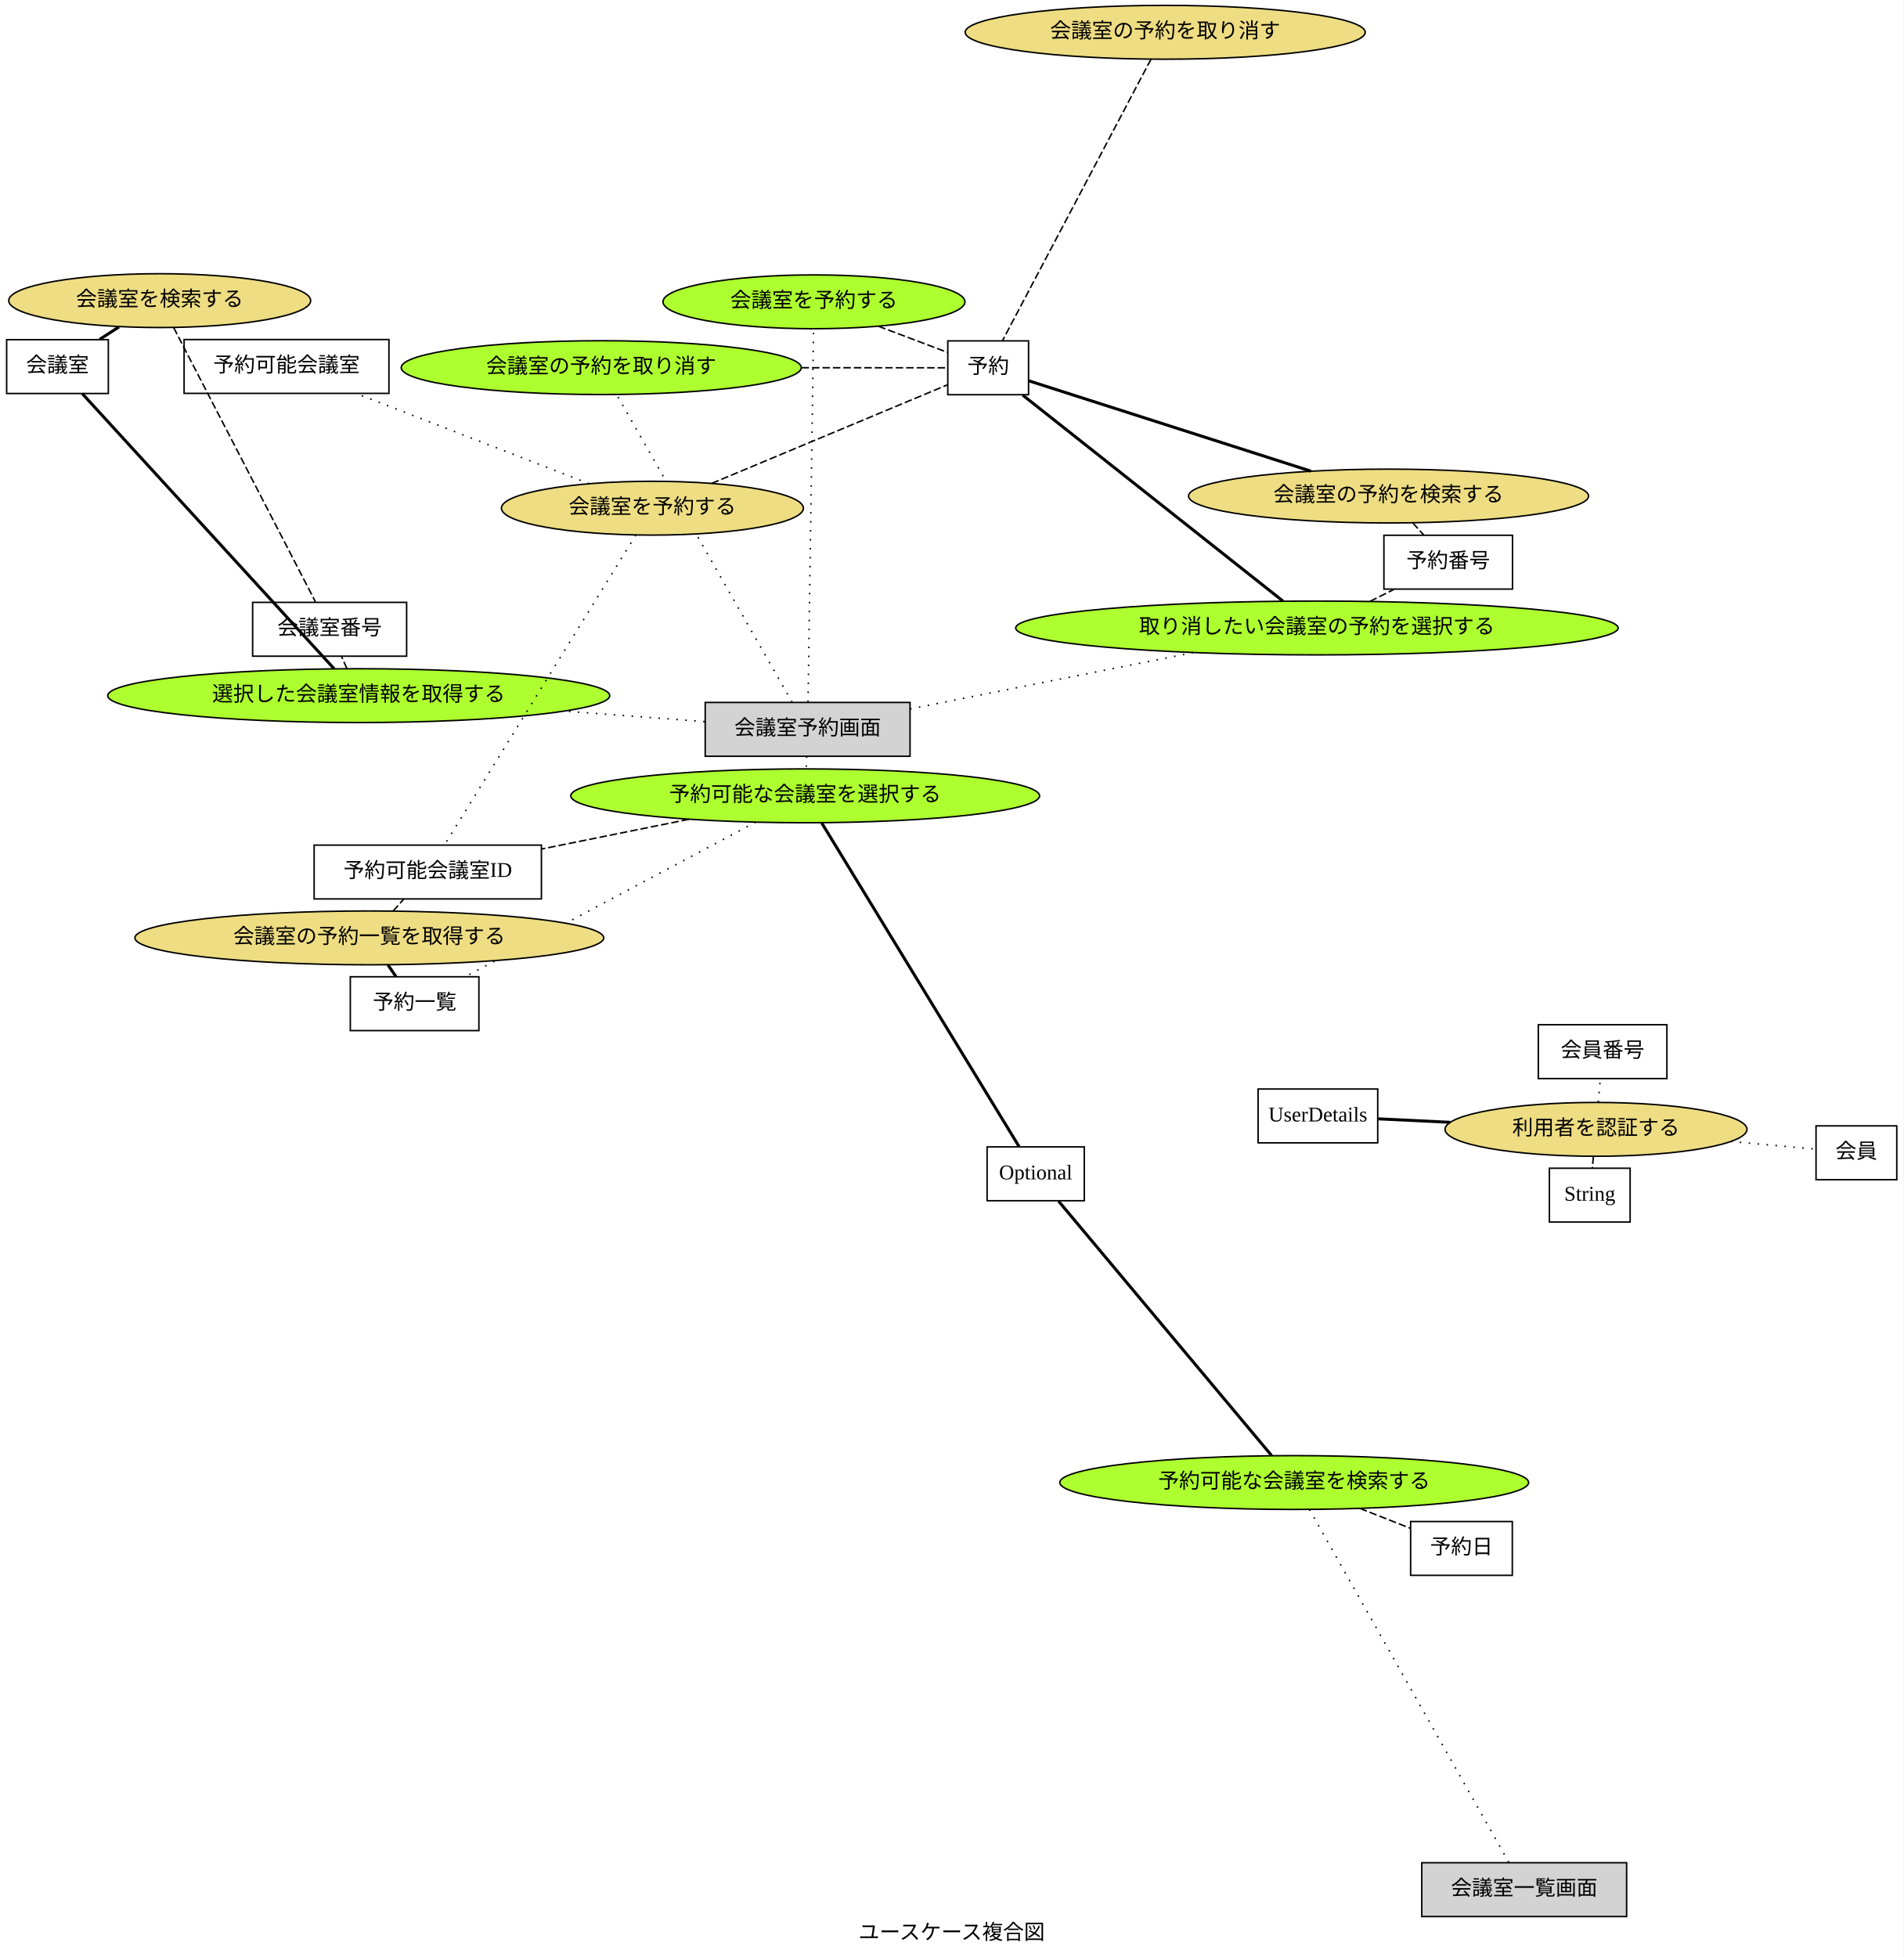
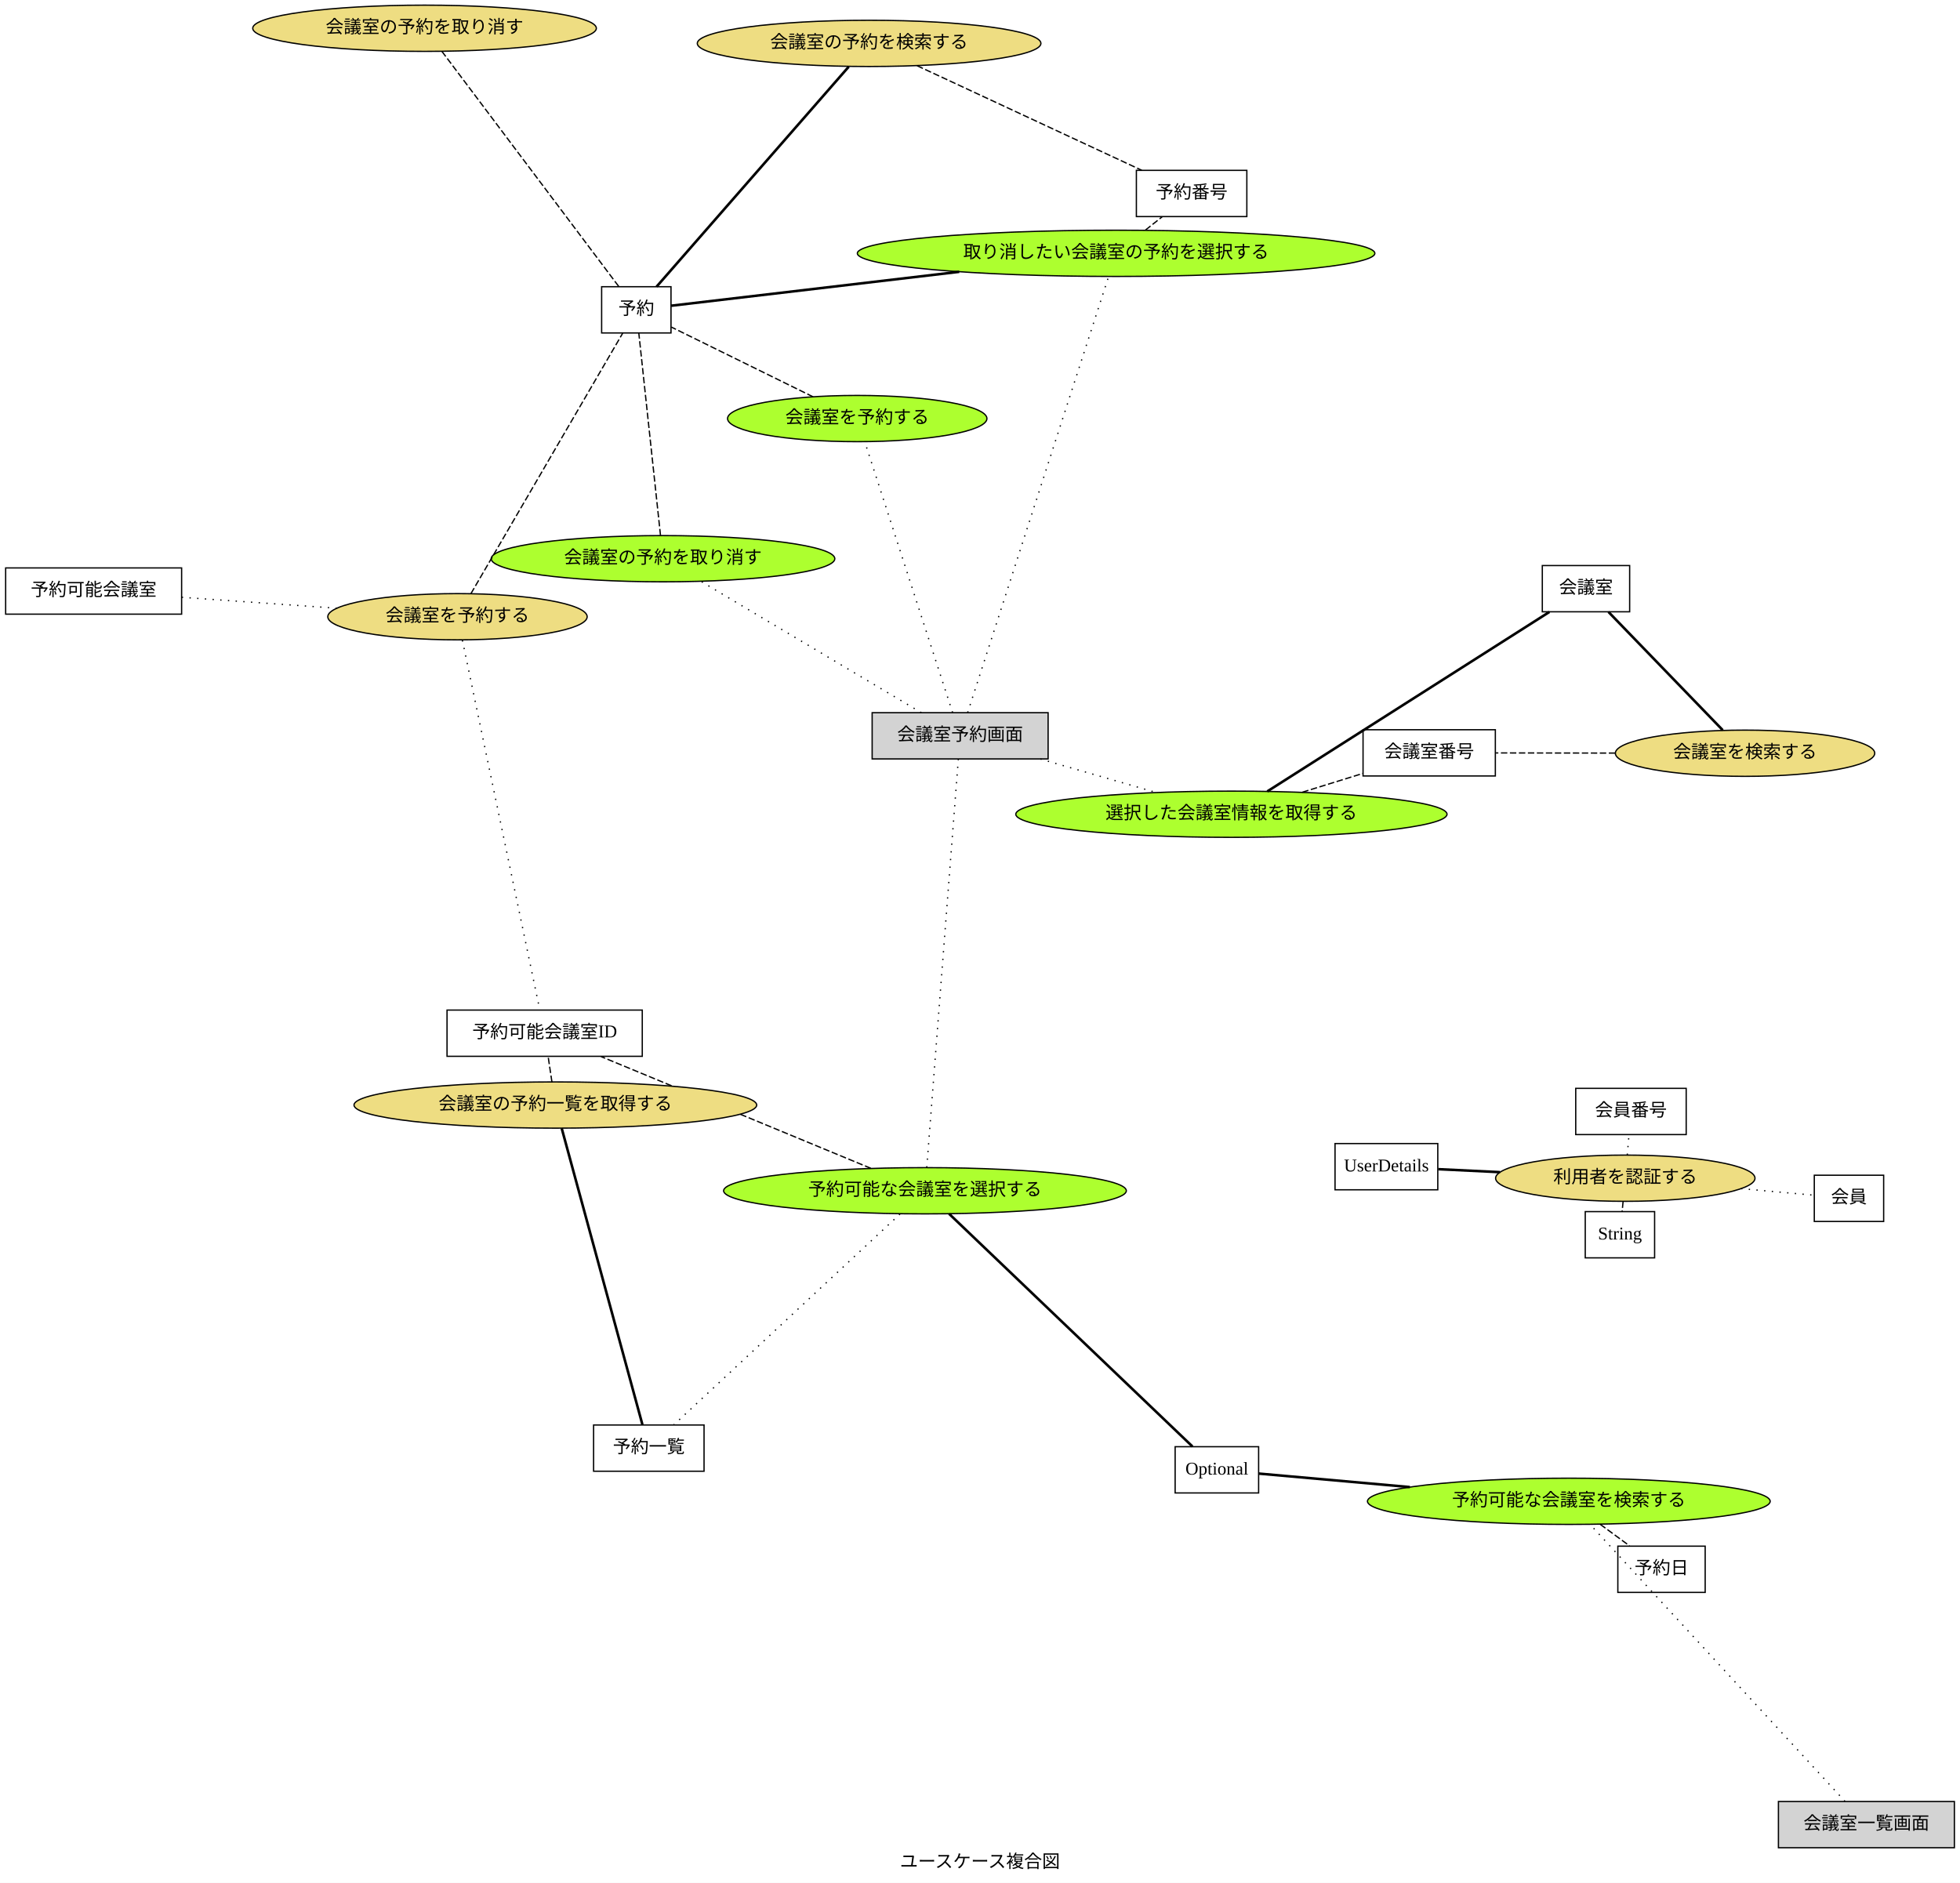
- <svg xmlns="http://www.w3.org/2000/svg" xmlns:xlink="http://www.w3.org/1999/xlink" width="1273pt" height="1309pt" viewBox="0.00 0.00 1273.00 1309.00">
-   <g id="graph0" class="graph" transform="scale(1 1) rotate(0) translate(4 1282)">
-     <polygon fill="white" stroke="transparent" points="-4,27 -4,-1282 1269,-1282 1269,27 -4,27" />
-     <text text-anchor="middle" x="632.5" y="15.2" font-family="Times New Roman,serif" font-size="14.00">ユースケース複合図
+ <svg xmlns="http://www.w3.org/2000/svg" xmlns:xlink="http://www.w3.org/1999/xlink" width="1526pt" height="1466pt" viewBox="0.00 0.00 1526.00 1466.00">
+   <g id="graph0" class="graph" transform="scale(1 1) rotate(0) translate(4 1439)">
+     <polygon fill="white" stroke="transparent" points="-4,27 -4,-1439 1522,-1439 1522,27 -4,27" />
+     <text text-anchor="middle" x="759" y="15.2" font-family="Times New Roman,serif" font-size="14.00">ユースケース複合図
        </text>
    <g id="node1" class="node">
      <g id="a_node1">
        <a xlink:href="https://github.com/k2works/application_programing_excercise_2022/tree/take13/src/main/java/mrs/application/scenario/MeetingRoomReservationScenario.java" xlink:title="MeetingRoomReservationScenario.cancel(Reservation)">
-           <ellipse fill="greenyellow" stroke="black" cx="398.11" cy="-1036.1" rx="133.78" ry="18" />
-           <text text-anchor="middle" x="398.11" y="-1032.4" font-family="Times New Roman,serif" font-size="14.00">会議室の予約を取り消す
+           <ellipse fill="greenyellow" stroke="black" cx="512.19" cy="-1003.97" rx="133.78" ry="18" />
+           <text text-anchor="middle" x="512.19" y="-1000.27" font-family="Times New Roman,serif" font-size="14.00">会議室の予約を取り消す
                    </text>
        </a>
      </g>
    </g>
    <g id="node2" class="node">
      <g id="a_node2">
        <a xlink:title="Reservation">
-           <polygon fill="none" stroke="black" points="683.89,-1053.99 629.89,-1053.99 629.89,-1017.99 683.89,-1017.99 683.89,-1053.99" />
-           <text text-anchor="middle" x="656.89" y="-1032.29" font-family="Times New Roman,serif" font-size="14.00">予約
+           <polygon fill="none" stroke="black" points="518.42,-1215.75 464.42,-1215.75 464.42,-1179.75 518.42,-1179.75 518.42,-1215.75" />
+           <text text-anchor="middle" x="491.42" y="-1194.05" font-family="Times New Roman,serif" font-size="14.00">予約
                    </text>
        </a>
      </g>
    </g>
    <g id="edge1" class="edge">
-       <path fill="none" stroke="black" stroke-dasharray="5,2" d="M532.05,-1036.04C569.05,-1036.03 605.55,-1036.01 629.43,-1036" />
+       <path fill="none" stroke="black" stroke-dasharray="5,2" d="M510.23,-1022.2C506.27,-1059.23 497.31,-1142.84 493.35,-1179.71" />
    </g>
    <g id="node7" class="node">
      <g id="a_node7">
        <a xlink:href="https://github.com/k2works/application_programing_excercise_2022/tree/take13/src/main/java/mrs/application/scenario/MeetingRoomReservationScenario.java" xlink:title="MeetingRoomReservationScenario.findOne(ReservationId)">
-           <ellipse fill="greenyellow" stroke="black" cx="876.76" cy="-861.96" rx="201.46" ry="18" />
-           <text text-anchor="middle" x="876.76" y="-858.26" font-family="Times New Roman,serif" font-size="14.00">取り消したい会議室の予約を選択する
+           <ellipse fill="greenyellow" stroke="black" cx="864.96" cy="-1241.75" rx="201.46" ry="18" />
+           <text text-anchor="middle" x="864.96" y="-1238.05" font-family="Times New Roman,serif" font-size="14.00">取り消したい会議室の予約を選択する
                    </text>
        </a>
      </g>
    </g>
    <g id="edge6" class="edge">
-       <path fill="none" stroke="black" stroke-width="2" d="M680,-1017.7C722.34,-984.18 811.85,-913.34 853.96,-880.01" />
+       <path fill="none" stroke="black" stroke-width="2" d="M518.59,-1200.95C565.18,-1206.43 663.01,-1217.96 742.86,-1227.37" />
    </g>
    <g id="node15" class="node">
      <g id="a_node15">
        <a xlink:href="https://github.com/k2works/application_programing_excercise_2022/tree/take13/src/main/java/mrs/application/service/reservation/ReservationService.java" xlink:title="ReservationService.findOne(ReservationId)">
-           <ellipse fill="#eedd82" stroke="black" cx="924.67" cy="-950.21" rx="133.78" ry="18" />
-           <text text-anchor="middle" x="924.67" y="-946.51" font-family="Times New Roman,serif" font-size="14.00">会議室の予約を検索する
+           <ellipse fill="#eedd82" stroke="black" cx="672.66" cy="-1405.22" rx="133.78" ry="18" />
+           <text text-anchor="middle" x="672.66" y="-1401.52" font-family="Times New Roman,serif" font-size="14.00">会議室の予約を検索する
                    </text>
        </a>
      </g>
    </g>
    <g id="edge16" class="edge">
-       <path fill="none" stroke="black" stroke-width="2" d="M684.04,-1027.29C728.18,-1013.15 816.25,-984.94 872.72,-966.85" />
+       <path fill="none" stroke="black" stroke-width="2" d="M507.19,-1215.8C541.46,-1255.03 622.44,-1347.73 656.8,-1387.07" />
    </g>
    <g id="node3" class="node">
      <g id="a_node3">
        <a xlink:title="ReservationsController">
-           <polygon fill="lightgray" stroke="black" points="604.64,-812.15 467.64,-812.15 467.64,-776.15 604.64,-776.15 604.64,-812.15" />
-           <text text-anchor="middle" x="536.14" y="-790.45" font-family="Times New Roman,serif" font-size="14.00">会議室予約画面
+           <polygon fill="lightgray" stroke="black" points="812.03,-884.07 675.03,-884.07 675.03,-848.07 812.03,-848.07 812.03,-884.07" />
+           <text text-anchor="middle" x="743.53" y="-862.37" font-family="Times New Roman,serif" font-size="14.00">会議室予約画面
                    </text>
        </a>
      </g>
    </g>
    <g id="edge2" class="edge">
-       <path fill="none" stroke="black" stroke-dasharray="1,5" d="M525.76,-812.33C500.12,-857.28 433.99,-973.21 408.42,-1018.03" />
+       <path fill="none" stroke="black" stroke-dasharray="1,5" d="M713.29,-884.1C668.71,-910.68 585.87,-960.05 541.71,-986.38" />
    </g>
    <g id="node4" class="node">
      <g id="a_node4">
        <a xlink:href="https://github.com/k2works/application_programing_excercise_2022/tree/take13/src/main/java/mrs/application/scenario/MeetingRoomReservationScenario.java" xlink:title="MeetingRoomReservationScenario.findMeetingRoom(RoomId)">
-           <ellipse fill="greenyellow" stroke="black" cx="235.92" cy="-816.7" rx="167.87" ry="18" />
-           <text text-anchor="middle" x="235.92" y="-813" font-family="Times New Roman,serif" font-size="14.00">選択した会議室情報を取得する
+           <ellipse fill="greenyellow" stroke="black" cx="954.74" cy="-805.01" rx="167.87" ry="18" />
+           <text text-anchor="middle" x="954.74" y="-801.31" font-family="Times New Roman,serif" font-size="14.00">選択した会議室情報を取得する
                    </text>
        </a>
      </g>
    </g>
    <g id="edge5" class="edge">
-       <path fill="none" stroke="black" stroke-dasharray="1,5" d="M467.26,-799.32C439.3,-801.42 405.97,-803.93 373.42,-806.37" />
+       <path fill="none" stroke="black" stroke-dasharray="1,5" d="M806.04,-848C834.63,-839.74 868.3,-830 896.37,-821.89" />
    </g>
    <g id="edge8" class="edge">
-       <path fill="none" stroke="black" stroke-dasharray="1,5" d="M604.66,-807.79C659.35,-818.67 736.15,-833.96 794.22,-845.52" />
+       <path fill="none" stroke="black" stroke-dasharray="1,5" d="M749.39,-884.19C769.9,-947.66 838.38,-1159.51 859.02,-1223.37" />
    </g>
    <g id="node9" class="node">
      <g id="a_node9">
        <a xlink:href="https://github.com/k2works/application_programing_excercise_2022/tree/take13/src/main/java/mrs/application/scenario/MeetingRoomReservationScenario.java" xlink:title="MeetingRoomReservationScenario.findReservations(ReservableRoomId)">
-           <ellipse fill="greenyellow" stroke="black" cx="534.51" cy="-749.69" rx="156.77" ry="18" />
-           <text text-anchor="middle" x="534.51" y="-745.99" font-family="Times New Roman,serif" font-size="14.00">予約可能な会議室を選択する
+           <ellipse fill="greenyellow" stroke="black" cx="716.16" cy="-511.83" rx="156.77" ry="18" />
+           <text text-anchor="middle" x="716.16" y="-508.13" font-family="Times New Roman,serif" font-size="14.00">予約可能な会議室を選択する
                    </text>
        </a>
      </g>
    </g>
    <g id="edge12" class="edge">
-       <path fill="none" stroke="black" stroke-dasharray="1,5" d="M535.48,-776.06C535.38,-773.37 535.28,-770.59 535.18,-767.9" />
+       <path fill="none" stroke="black" stroke-dasharray="1,5" d="M742.14,-848.02C737.44,-787.25 722.24,-590.56 717.55,-529.85" />
    </g>
    <g id="node13" class="node">
      <g id="a_node13">
        <a xlink:href="https://github.com/k2works/application_programing_excercise_2022/tree/take13/src/main/java/mrs/application/scenario/MeetingRoomReservationScenario.java" xlink:title="MeetingRoomReservationScenario.reserve(Reservation)">
-           <ellipse fill="greenyellow" stroke="black" cx="540.38" cy="-1080.12" rx="100.98" ry="18" />
-           <text text-anchor="middle" x="540.38" y="-1076.42" font-family="Times New Roman,serif" font-size="14.00">会議室を予約する
+           <ellipse fill="greenyellow" stroke="black" cx="663.42" cy="-1113.1" rx="100.98" ry="18" />
+           <text text-anchor="middle" x="663.42" y="-1109.4" font-family="Times New Roman,serif" font-size="14.00">会議室を予約する
                    </text>
        </a>
      </g>
    </g>
    <g id="edge14" class="edge">
-       <path fill="none" stroke="black" stroke-dasharray="1,5" d="M536.41,-812.47C537.18,-864.12 539.35,-1010.48 540.11,-1061.95" />
+       <path fill="none" stroke="black" stroke-dasharray="1,5" d="M737.64,-884.24C722.83,-929.92 684.14,-1049.2 669.32,-1094.91" />
    </g>
    <g id="node6" class="node">
      <g id="a_node6">
        <a xlink:title="RoomId">
-           <polygon fill="none" stroke="black" points="267.96,-879.09 164.96,-879.09 164.96,-843.09 267.96,-843.09 267.96,-879.09" />
-           <text text-anchor="middle" x="216.46" y="-857.39" font-family="Times New Roman,serif" font-size="14.00">会議室番号
+           <polygon fill="none" stroke="black" points="1160.23,-870.8 1057.23,-870.8 1057.23,-834.8 1160.23,-834.8 1160.23,-870.8" />
+           <text text-anchor="middle" x="1108.73" y="-849.1" font-family="Times New Roman,serif" font-size="14.00">会議室番号
                    </text>
        </a>
      </g>
    </g>
    <g id="edge4" class="edge">
-       <path fill="none" stroke="black" stroke-dasharray="5,2" d="M228.01,-834.75C226.83,-837.44 225.61,-840.21 224.43,-842.9" />
+       <path fill="none" stroke="black" stroke-dasharray="5,2" d="M1009.9,-822.13C1025.26,-826.9 1041.89,-832.06 1057.04,-836.76" />
    </g>
    <g id="node5" class="node">
      <g id="a_node5">
        <a xlink:title="MeetingRoom">
-           <polygon fill="none" stroke="black" points="68.45,-1054.8 0.45,-1054.8 0.45,-1018.8 68.45,-1018.8 68.45,-1054.8" />
-           <text text-anchor="middle" x="34.45" y="-1033.1" font-family="Times New Roman,serif" font-size="14.00">会議室
+           <polygon fill="none" stroke="black" points="1264.8,-998.64 1196.8,-998.64 1196.8,-962.64 1264.8,-962.64 1264.8,-998.64" />
+           <text text-anchor="middle" x="1230.8" y="-976.94" font-family="Times New Roman,serif" font-size="14.00">会議室
                    </text>
        </a>
      </g>
    </g>
    <g id="edge3" class="edge">
-       <path fill="none" stroke="black" stroke-width="2" d="M50.94,-1018.79C88.81,-977.41 181.67,-875.97 219.49,-834.65" />
+       <path fill="none" stroke="black" stroke-width="2" d="M1202.29,-962.51C1149.12,-928.68 1035.42,-856.34 982.68,-822.79" />
    </g>
    <g id="node19" class="node">
      <g id="a_node19">
        <a xlink:href="https://github.com/k2works/application_programing_excercise_2022/tree/take13/src/main/java/mrs/application/service/room/RoomService.java" xlink:title="RoomService.findMeetingRoom(RoomId)">
-           <ellipse fill="#eedd82" stroke="black" cx="102.81" cy="-1080.92" rx="100.98" ry="18" />
-           <text text-anchor="middle" x="102.81" y="-1077.22" font-family="Times New Roman,serif" font-size="14.00">会議室を検索する
+           <ellipse fill="#eedd82" stroke="black" cx="1354.65" cy="-852.5" rx="100.98" ry="18" />
+           <text text-anchor="middle" x="1354.65" y="-848.8" font-family="Times New Roman,serif" font-size="14.00">会議室を検索する
                    </text>
        </a>
      </g>
    </g>
    <g id="edge23" class="edge">
-       <path fill="none" stroke="black" stroke-width="2" d="M62.65,-1055C66.92,-1057.75 71.31,-1060.59 75.56,-1063.33" />
+       <path fill="none" stroke="black" stroke-width="2" d="M1248.28,-962.55C1271.89,-938.13 1313.7,-894.87 1337.26,-870.49" />
    </g>
    <g id="node8" class="node">
      <g id="a_node8">
        <a xlink:title="ReservationId">
-           <polygon fill="none" stroke="black" points="1007.56,-923.97 921.56,-923.97 921.56,-887.97 1007.56,-887.97 1007.56,-923.97" />
-           <text text-anchor="middle" x="964.56" y="-902.27" font-family="Times New Roman,serif" font-size="14.00">予約番号
+           <polygon fill="none" stroke="black" points="966.75,-1306.36 880.75,-1306.36 880.75,-1270.36 966.75,-1270.36 966.75,-1306.36" />
+           <text text-anchor="middle" x="923.75" y="-1284.66" font-family="Times New Roman,serif" font-size="14.00">予約番号
                    </text>
        </a>
      </g>
    </g>
    <g id="edge7" class="edge">
-       <path fill="none" stroke="black" stroke-dasharray="5,2" d="M912.22,-879.73C917.55,-882.4 923.05,-885.16 928.4,-887.84" />
+       <path fill="none" stroke="black" stroke-dasharray="5,2" d="M887.86,-1259.9C892.11,-1263.28 896.56,-1266.8 900.82,-1270.18" />
    </g>
    <g id="node11" class="node">
      <g id="a_node11">
        <a xlink:title="ReservableRoomId">
-           <polygon fill="none" stroke="black" points="358.09,-716.72 206.09,-716.72 206.09,-680.72 358.09,-680.72 358.09,-716.72" />
-           <text text-anchor="middle" x="282.09" y="-695.02" font-family="Times New Roman,serif" font-size="14.00">予約可能会議室ID
+           <polygon fill="none" stroke="black" points="496.05,-652.51 344.05,-652.51 344.05,-616.51 496.05,-616.51 496.05,-652.51" />
+           <text text-anchor="middle" x="420.05" y="-630.81" font-family="Times New Roman,serif" font-size="14.00">予約可能会議室ID
                    </text>
        </a>
      </g>
    </g>
    <g id="edge10" class="edge">
-       <path fill="none" stroke="black" stroke-dasharray="5,2" d="M456.72,-733.98C425.43,-727.66 389.46,-720.4 358.33,-714.12" />
+       <path fill="none" stroke="black" stroke-dasharray="5,2" d="M674.05,-529.28C618.32,-552.37 520.55,-592.87 463.94,-616.32" />
    </g>
    <g id="node12" class="node">
      <g id="a_node12">
        <a xlink:title="ReservationList">
-           <polygon fill="none" stroke="black" points="316.29,-628.66 230.29,-628.66 230.29,-592.66 316.29,-592.66 316.29,-628.66" />
-           <text text-anchor="middle" x="273.29" y="-606.96" font-family="Times New Roman,serif" font-size="14.00">予約一覧
+           <polygon fill="none" stroke="black" points="544.15,-329.44 458.15,-329.44 458.15,-293.44 544.15,-293.44 544.15,-329.44" />
+           <text text-anchor="middle" x="501.15" y="-307.74" font-family="Times New Roman,serif" font-size="14.00">予約一覧
                    </text>
        </a>
      </g>
    </g>
    <g id="edge11" class="edge">
-       <path fill="none" stroke="black" stroke-dasharray="1,5" d="M501.43,-732.08C451.59,-705.55 357.75,-655.61 307.35,-628.78" />
+       <path fill="none" stroke="black" stroke-dasharray="1,5" d="M696.7,-493.7C655.87,-455.64 561.65,-367.83 520.73,-329.68" />
    </g>
    <g id="node10" class="node">
      <g id="a_node10">
        <a xlink:title="Optional">
-           <polygon fill="none" stroke="black" points="721.17,-514.86 656.17,-514.86 656.17,-478.86 721.17,-478.86 721.17,-514.86" />
-           <text text-anchor="middle" x="688.67" y="-493.16" font-family="Times New Roman,serif" font-size="14.00">Optional
+           <polygon fill="none" stroke="black" points="975.93,-312.53 910.93,-312.53 910.93,-276.53 975.93,-276.53 975.93,-312.53" />
+           <text text-anchor="middle" x="943.43" y="-290.83" font-family="Times New Roman,serif" font-size="14.00">Optional
                    </text>
        </a>
      </g>
    </g>
    <g id="edge9" class="edge">
-       <path fill="none" stroke="black" stroke-width="2" d="M677.58,-515.04C649.14,-561.69 573.83,-685.2 545.5,-731.67" />
+       <path fill="none" stroke="black" stroke-width="2" d="M924.44,-312.68C881.56,-353.69 777.62,-453.07 734.93,-493.89" />
    </g>
    <g id="node20" class="node">
      <g id="a_node20">
        <a xlink:href="https://github.com/k2works/application_programing_excercise_2022/tree/take13/src/main/java/mrs/application/service/room/RoomService.java" xlink:title="RoomService.findReservableRooms(ReservedDate)">
-           <ellipse fill="greenyellow" stroke="black" cx="861.57" cy="-290.36" rx="156.77" ry="18" />
-           <text text-anchor="middle" x="861.57" y="-286.66" font-family="Times New Roman,serif" font-size="14.00">予約可能な会議室を検索する
+           <ellipse fill="greenyellow" stroke="black" cx="1217.44" cy="-270.03" rx="156.77" ry="18" />
+           <text text-anchor="middle" x="1217.44" y="-266.33" font-family="Times New Roman,serif" font-size="14.00">予約可能な会議室を検索する
                    </text>
        </a>
      </g>
    </g>
    <g id="edge25" class="edge">
-       <path fill="none" stroke="black" stroke-width="2" d="M704.01,-478.53C736.91,-439.25 813.87,-347.33 846.51,-308.34" />
+       <path fill="none" stroke="black" stroke-width="2" d="M975.94,-291.62C1005.28,-289 1050.38,-284.97 1093.69,-281.1" />
    </g>
    <g id="node16" class="node">
      <g id="a_node16">
        <a xlink:href="https://github.com/k2works/application_programing_excercise_2022/tree/take13/src/main/java/mrs/application/service/reservation/ReservationService.java" xlink:title="ReservationService.findReservations(ReservableRoomId)">
-           <ellipse fill="#eedd82" stroke="black" cx="243.01" cy="-654.67" rx="156.77" ry="18" />
-           <text text-anchor="middle" x="243.01" y="-650.97" font-family="Times New Roman,serif" font-size="14.00">会議室の予約一覧を取得する
+           <ellipse fill="#eedd82" stroke="black" cx="428.39" cy="-578.57" rx="156.77" ry="18" />
+           <text text-anchor="middle" x="428.39" y="-574.87" font-family="Times New Roman,serif" font-size="14.00">会議室の予約一覧を取得する
                    </text>
        </a>
      </g>
    </g>
    <g id="edge18" class="edge">
-       <path fill="none" stroke="black" stroke-width="2" d="M260.8,-628.81C259.04,-631.37 257.23,-634 255.47,-636.56" />
+       <path fill="none" stroke="black" stroke-width="2" d="M496.15,-329.8C482.83,-378.72 446.59,-511.78 433.33,-560.44" />
    </g>
    <g id="edge13" class="edge">
-       <path fill="none" stroke="black" stroke-dasharray="5,2" d="M583.43,-1063.81C598.86,-1057.97 615.82,-1051.55 629.55,-1046.35" />
+       <path fill="none" stroke="black" stroke-dasharray="5,2" d="M629.03,-1130.03C596.58,-1146 548.57,-1169.62 518.69,-1184.33" />
    </g>
    <g id="node14" class="node">
      <g id="a_node14">
        <a xlink:href="https://github.com/k2works/application_programing_excercise_2022/tree/take13/src/main/java/mrs/application/service/reservation/ReservationService.java" xlink:title="ReservationService.cancel(Reservation)">
-           <ellipse fill="#eedd82" stroke="black" cx="775.29" cy="-1260.4" rx="133.78" ry="18" />
-           <text text-anchor="middle" x="775.29" y="-1256.7" font-family="Times New Roman,serif" font-size="14.00">会議室の予約を取り消す
+           <ellipse fill="#eedd82" stroke="black" cx="326.54" cy="-1416.99" rx="133.78" ry="18" />
+           <text text-anchor="middle" x="326.54" y="-1413.29" font-family="Times New Roman,serif" font-size="14.00">会議室の予約を取り消す
                    </text>
        </a>
      </g>
    </g>
    <g id="edge15" class="edge">
-       <path fill="none" stroke="black" stroke-dasharray="5,2" d="M765.8,-1242.42C743.63,-1200.4 688.64,-1096.17 666.42,-1054.06" />
+       <path fill="none" stroke="black" stroke-dasharray="5,2" d="M340.03,-1399.04C370.95,-1357.93 446.64,-1257.28 477.74,-1215.94" />
    </g>
    <g id="edge17" class="edge">
-       <path fill="none" stroke="black" stroke-dasharray="5,2" d="M940.89,-932.22C943.31,-929.54 945.8,-926.77 948.22,-924.09" />
+       <path fill="none" stroke="black" stroke-dasharray="5,2" d="M709.98,-1387.85C756.97,-1365.98 837.32,-1328.58 884.98,-1306.4" />
    </g>
    <g id="edge19" class="edge">
-       <path fill="none" stroke="black" stroke-dasharray="5,2" d="M258.9,-672.59C261.27,-675.26 263.71,-678.01 266.08,-680.68" />
+       <path fill="none" stroke="black" stroke-dasharray="5,2" d="M425.71,-596.58C424.77,-602.84 423.72,-609.87 422.79,-616.15" />
    </g>
    <g id="node17" class="node">
      <g id="a_node17">
        <a xlink:href="https://github.com/k2works/application_programing_excercise_2022/tree/take13/src/main/java/mrs/application/service/reservation/ReservationService.java" xlink:title="ReservationService.reserve(Reservation)">
-           <ellipse fill="#eedd82" stroke="black" cx="432.34" cy="-942.08" rx="100.98" ry="18" />
-           <text text-anchor="middle" x="432.34" y="-938.38" font-family="Times New Roman,serif" font-size="14.00">会議室を予約する
+           <ellipse fill="#eedd82" stroke="black" cx="352.18" cy="-958.79" rx="100.98" ry="18" />
+           <text text-anchor="middle" x="352.18" y="-955.09" font-family="Times New Roman,serif" font-size="14.00">会議室を予約する
                    </text>
        </a>
      </g>
    </g>
    <g id="edge20" class="edge">
-       <path fill="none" stroke="black" stroke-dasharray="5,2" d="M471.97,-958.66C517.29,-977.61 590.3,-1008.15 629.66,-1024.6" />
+       <path fill="none" stroke="black" stroke-dasharray="5,2" d="M362.64,-976.75C388.45,-1021.03 454.9,-1135.07 480.83,-1179.58" />
    </g>
    <g id="edge21" class="edge">
-       <path fill="none" stroke="black" stroke-dasharray="1,5" d="M421.29,-924.19C393.58,-879.29 321.31,-762.25 293.36,-716.98" />
+       <path fill="none" stroke="black" stroke-dasharray="1,5" d="M356.02,-940.42C367.97,-883.35 404.36,-709.47 416.25,-652.67" />
    </g>
    <g id="node18" class="node">
      <g id="a_node18">
        <a xlink:title="ReservableRoom">
-           <polygon fill="none" stroke="black" points="256.12,-1054.88 119.12,-1054.88 119.12,-1018.88 256.12,-1018.88 256.12,-1054.88" />
-           <text text-anchor="middle" x="187.62" y="-1033.18" font-family="Times New Roman,serif" font-size="14.00">予約可能会議室
+           <polygon fill="none" stroke="black" points="137.4,-996.79 0.4,-996.79 0.4,-960.79 137.4,-960.79 137.4,-996.79" />
+           <text text-anchor="middle" x="68.9" y="-975.09" font-family="Times New Roman,serif" font-size="14.00">予約可能会議室
                    </text>
        </a>
      </g>
    </g>
    <g id="edge22" class="edge">
-       <path fill="none" stroke="black" stroke-dasharray="1,5" d="M389.99,-958.49C346.63,-975.29 279.38,-1001.33 234.45,-1018.73" />
+       <path fill="none" stroke="black" stroke-dasharray="1,5" d="M258.24,-965.42C218.79,-968.2 173.73,-971.39 137.48,-973.94" />
    </g>
    <g id="edge24" class="edge">
-       <path fill="none" stroke="black" stroke-dasharray="5,2" d="M112.11,-1062.93C133.43,-1021.71 185.6,-920.79 207.04,-879.32" />
+       <path fill="none" stroke="black" stroke-dasharray="5,2" d="M1253.56,-852.62C1221.5,-852.66 1187.39,-852.7 1160.34,-852.74" />
    </g>
    <g id="node21" class="node">
      <g id="a_node21">
        <a xlink:title="ReservedDate">
-           <polygon fill="none" stroke="black" points="1007.43,-264.29 939.43,-264.29 939.43,-228.29 1007.43,-228.29 1007.43,-264.29" />
-           <text text-anchor="middle" x="973.43" y="-242.59" font-family="Times New Roman,serif" font-size="14.00">予約日
+           <polygon fill="none" stroke="black" points="1323.6,-235.09 1255.6,-235.09 1255.6,-199.09 1323.6,-199.09 1323.6,-235.09" />
+           <text text-anchor="middle" x="1289.6" y="-213.39" font-family="Times New Roman,serif" font-size="14.00">予約日
                    </text>
        </a>
      </g>
    </g>
    <g id="edge26" class="edge">
-       <path fill="none" stroke="black" stroke-dasharray="5,2" d="M905.46,-273.07C916.72,-268.63 928.67,-263.93 939.35,-259.72" />
+       <path fill="none" stroke="black" stroke-dasharray="5,2" d="M1241.87,-252.11C1249.23,-246.71 1257.32,-240.78 1264.71,-235.36" />
    </g>
    <g id="node22" class="node">
      <g id="a_node22">
        <a xlink:title="RoomsController">
-           <polygon fill="lightgray" stroke="black" points="1083.89,-36.06 946.89,-36.06 946.89,-0.06 1083.89,-0.06 1083.89,-36.06" />
-           <text text-anchor="middle" x="1015.39" y="-14.36" font-family="Times New Roman,serif" font-size="14.00">会議室一覧画面
+           <polygon fill="lightgray" stroke="black" points="1517.63,-36.28 1380.63,-36.28 1380.63,-0.28 1517.63,-0.28 1517.63,-36.28" />
+           <text text-anchor="middle" x="1449.13" y="-14.58" font-family="Times New Roman,serif" font-size="14.00">会議室一覧画面
                    </text>
        </a>
      </g>
    </g>
    <g id="edge27" class="edge">
-       <path fill="none" stroke="black" stroke-dasharray="1,5" d="M1005.06,-36.35C977.03,-85.95 899.83,-222.63 871.86,-272.15" />
+       <path fill="none" stroke="black" stroke-dasharray="1,5" d="M1432.46,-36.39C1389.72,-82.84 1276.54,-205.82 1233.95,-252.09" />
    </g>
    <g id="node23" class="node">
      <g id="a_node23">
        <a xlink:href="https://github.com/k2works/application_programing_excercise_2022/tree/take13/src/main/java/mrs/application/service/user/UserService.java" xlink:title="UserService.loadUserByUsername(String)">
-           <ellipse fill="#eedd82" stroke="black" cx="1063.41" cy="-526.6" rx="100.98" ry="18" />
-           <text text-anchor="middle" x="1063.41" y="-522.9" font-family="Times New Roman,serif" font-size="14.00">利用者を認証する
+           <ellipse fill="#eedd82" stroke="black" cx="1261.41" cy="-521.6" rx="100.98" ry="18" />
+           <text text-anchor="middle" x="1261.41" y="-517.9" font-family="Times New Roman,serif" font-size="14.00">利用者を認証する
                    </text>
        </a>
      </g>
    </g>
    <g id="node25" class="node">
      <g id="a_node25">
        <a xlink:title="String">
-           <polygon fill="none" stroke="black" points="1086.23,-500.59 1032.23,-500.59 1032.23,-464.59 1086.23,-464.59 1086.23,-500.59" />
-           <text text-anchor="middle" x="1059.23" y="-478.89" font-family="Times New Roman,serif" font-size="14.00">String
+           <polygon fill="none" stroke="black" points="1284.23,-495.59 1230.23,-495.59 1230.23,-459.59 1284.23,-459.59 1284.23,-495.59" />
+           <text text-anchor="middle" x="1257.23" y="-473.89" font-family="Times New Roman,serif" font-size="14.00">String
                    </text>
        </a>
      </g>
    </g>
    <g id="edge29" class="edge">
-       <path fill="none" stroke="black" stroke-dasharray="5,2" d="M1061.68,-508.44C1061.44,-505.89 1061.19,-503.26 1060.95,-500.7" />
+       <path fill="none" stroke="black" stroke-dasharray="5,2" d="M1259.68,-503.44C1259.44,-500.89 1259.19,-498.26 1258.95,-495.7" />
    </g>
    <g id="node26" class="node">
      <g id="a_node26">
        <a xlink:title="UserId">
-           <polygon fill="none" stroke="black" points="1110.82,-596.57 1024.82,-596.57 1024.82,-560.57 1110.82,-560.57 1110.82,-596.57" />
-           <text text-anchor="middle" x="1067.82" y="-574.87" font-family="Times New Roman,serif" font-size="14.00">会員番号
+           <polygon fill="none" stroke="black" points="1308.82,-591.57 1222.82,-591.57 1222.82,-555.57 1308.82,-555.57 1308.82,-591.57" />
+           <text text-anchor="middle" x="1265.82" y="-569.87" font-family="Times New Roman,serif" font-size="14.00">会員番号
                    </text>
        </a>
      </g>
    </g>
    <g id="edge30" class="edge">
-       <path fill="none" stroke="black" stroke-dasharray="1,5" d="M1064.95,-544.78C1065.38,-549.81 1065.84,-555.28 1066.27,-560.32" />
+       <path fill="none" stroke="black" stroke-dasharray="1,5" d="M1262.95,-539.78C1263.38,-544.81 1263.84,-550.28 1264.27,-555.32" />
    </g>
    <g id="node27" class="node">
      <g id="a_node27">
        <a xlink:title="User">
-           <polygon fill="none" stroke="black" points="1264.56,-528.92 1210.56,-528.92 1210.56,-492.92 1264.56,-492.92 1264.56,-528.92" />
-           <text text-anchor="middle" x="1237.56" y="-507.22" font-family="Times New Roman,serif" font-size="14.00">会員
+           <polygon fill="none" stroke="black" points="1462.56,-523.92 1408.56,-523.92 1408.56,-487.92 1462.56,-487.92 1462.56,-523.92" />
+           <text text-anchor="middle" x="1435.56" y="-502.22" font-family="Times New Roman,serif" font-size="14.00">会員
                    </text>
        </a>
      </g>
    </g>
    <g id="edge31" class="edge">
-       <path fill="none" stroke="black" stroke-dasharray="1,5" d="M1153.55,-518.48C1174.3,-516.62 1194.81,-514.77 1210.38,-513.37" />
+       <path fill="none" stroke="black" stroke-dasharray="1,5" d="M1351.55,-513.48C1372.3,-511.62 1392.81,-509.77 1408.38,-508.37" />
    </g>
    <g id="node24" class="node">
      <g id="a_node24">
        <a xlink:title="UserDetails">
-           <polygon fill="none" stroke="black" points="917.42,-553.58 837.42,-553.58 837.42,-517.58 917.42,-517.58 917.42,-553.58" />
-           <text text-anchor="middle" x="877.42" y="-531.88" font-family="Times New Roman,serif" font-size="14.00">UserDetails
+           <polygon fill="none" stroke="black" points="1115.42,-548.58 1035.42,-548.58 1035.42,-512.58 1115.42,-512.58 1115.42,-548.58" />
+           <text text-anchor="middle" x="1075.42" y="-526.88" font-family="Times New Roman,serif" font-size="14.00">UserDetails
                    </text>
        </a>
      </g>
    </g>
    <g id="edge28" class="edge">
-       <path fill="none" stroke="black" stroke-width="2" d="M917.78,-533.63C932.09,-532.94 948.89,-532.13 965.89,-531.31" />
+       <path fill="none" stroke="black" stroke-width="2" d="M1115.78,-528.63C1130.09,-527.94 1146.89,-527.13 1163.89,-526.31" />
    </g>
  </g>
</svg>
